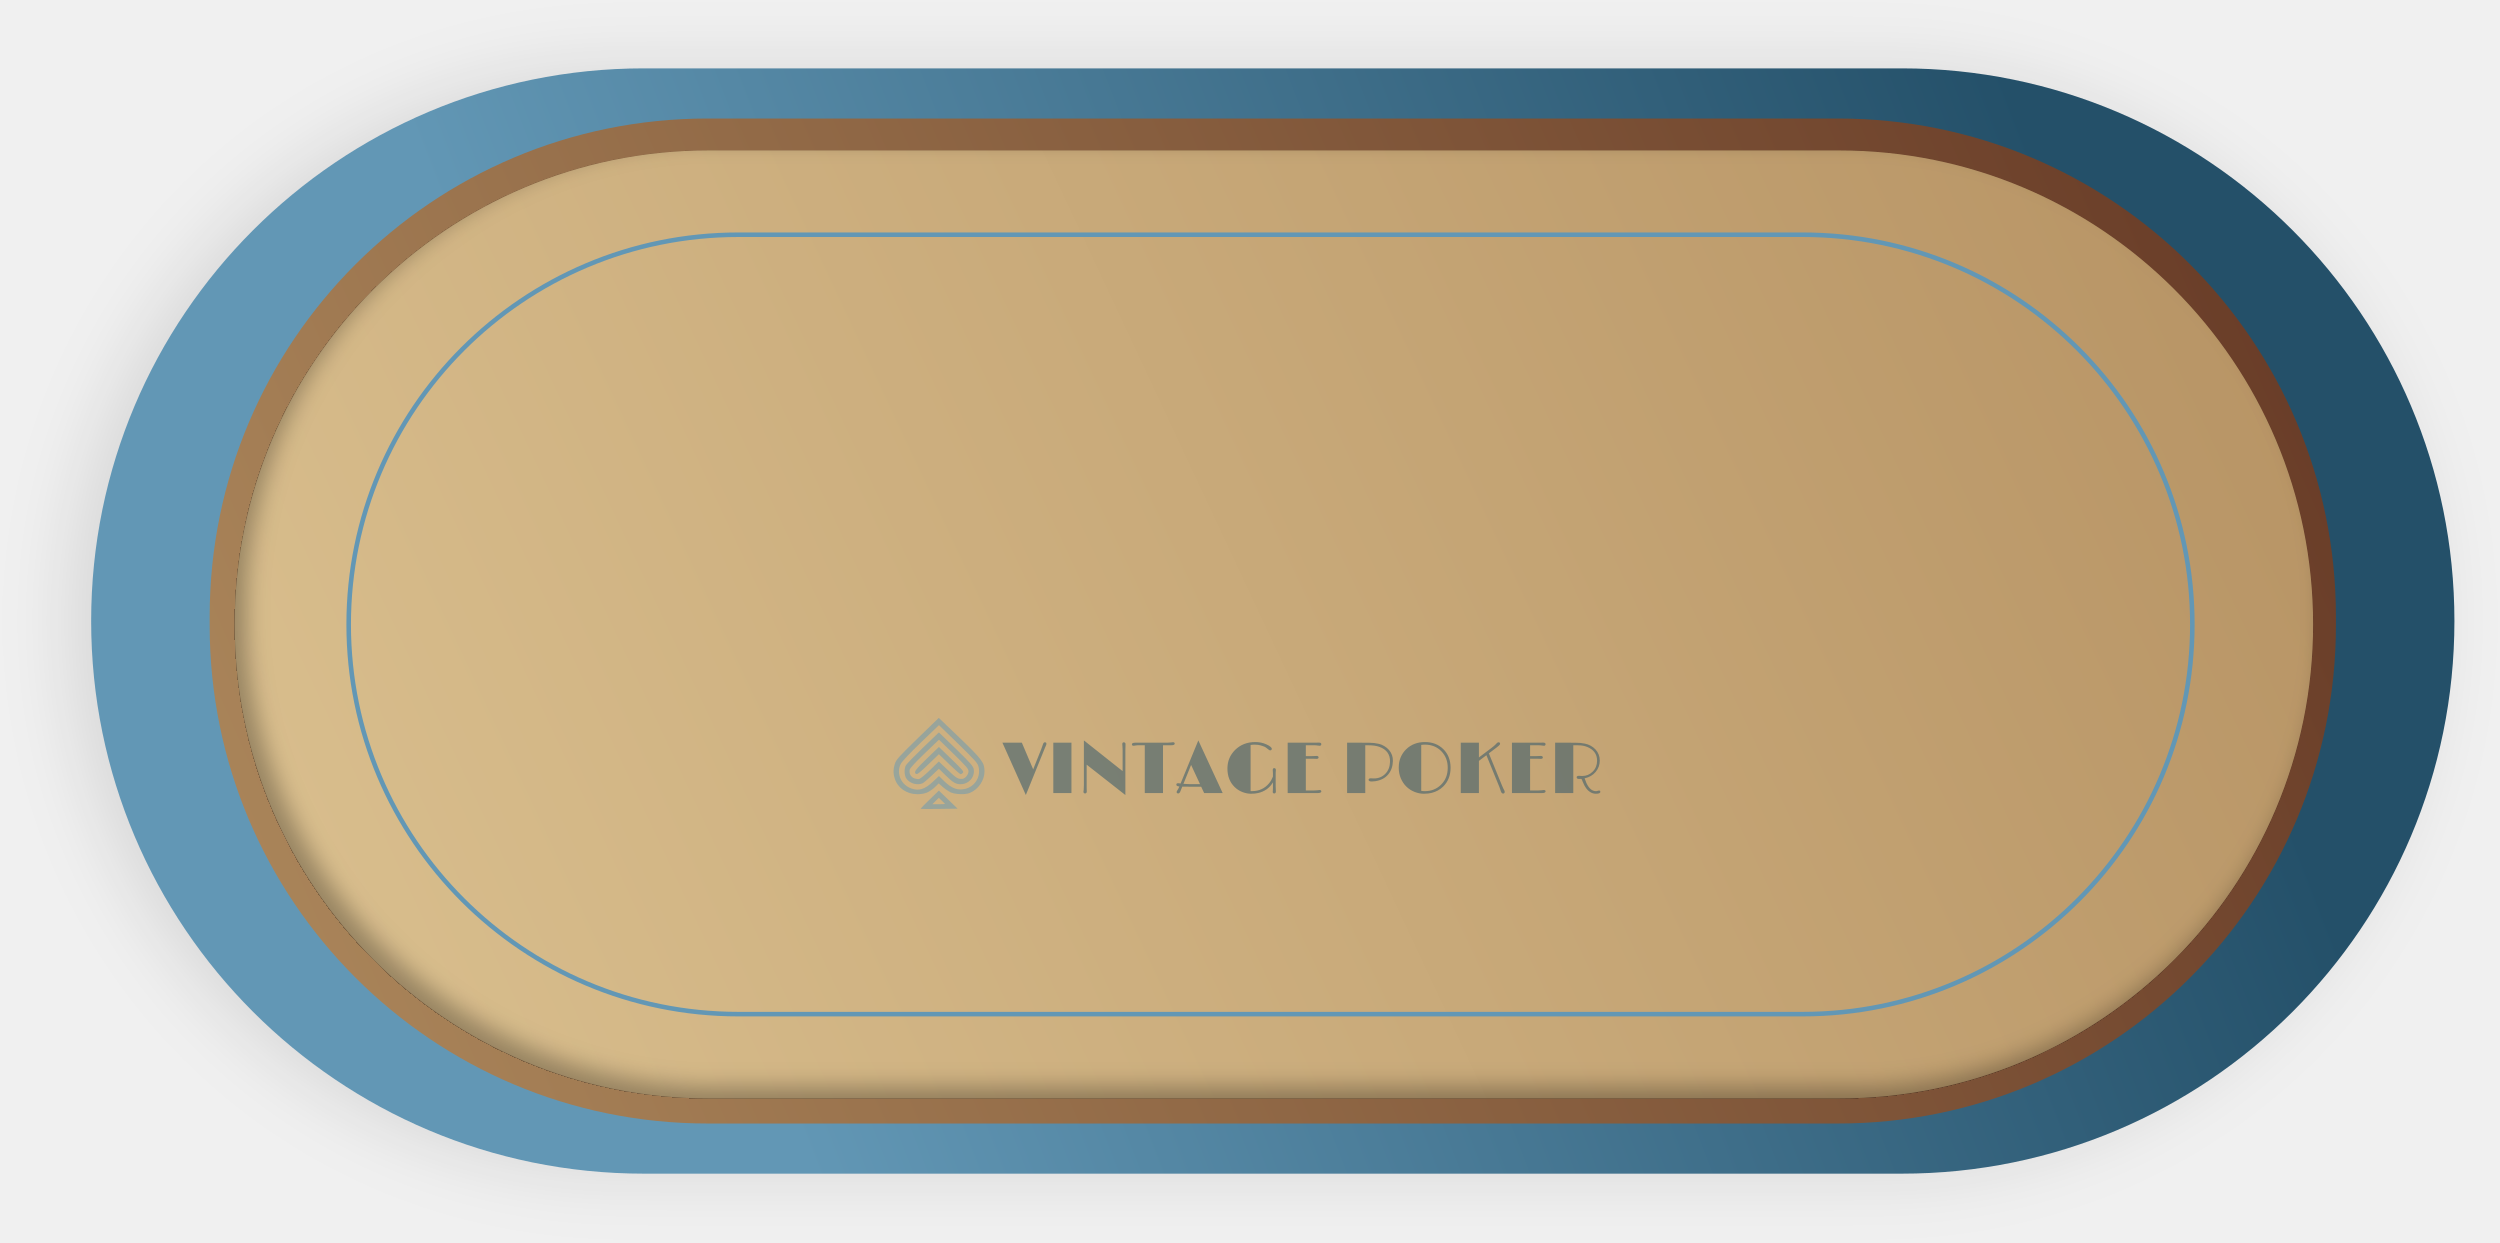
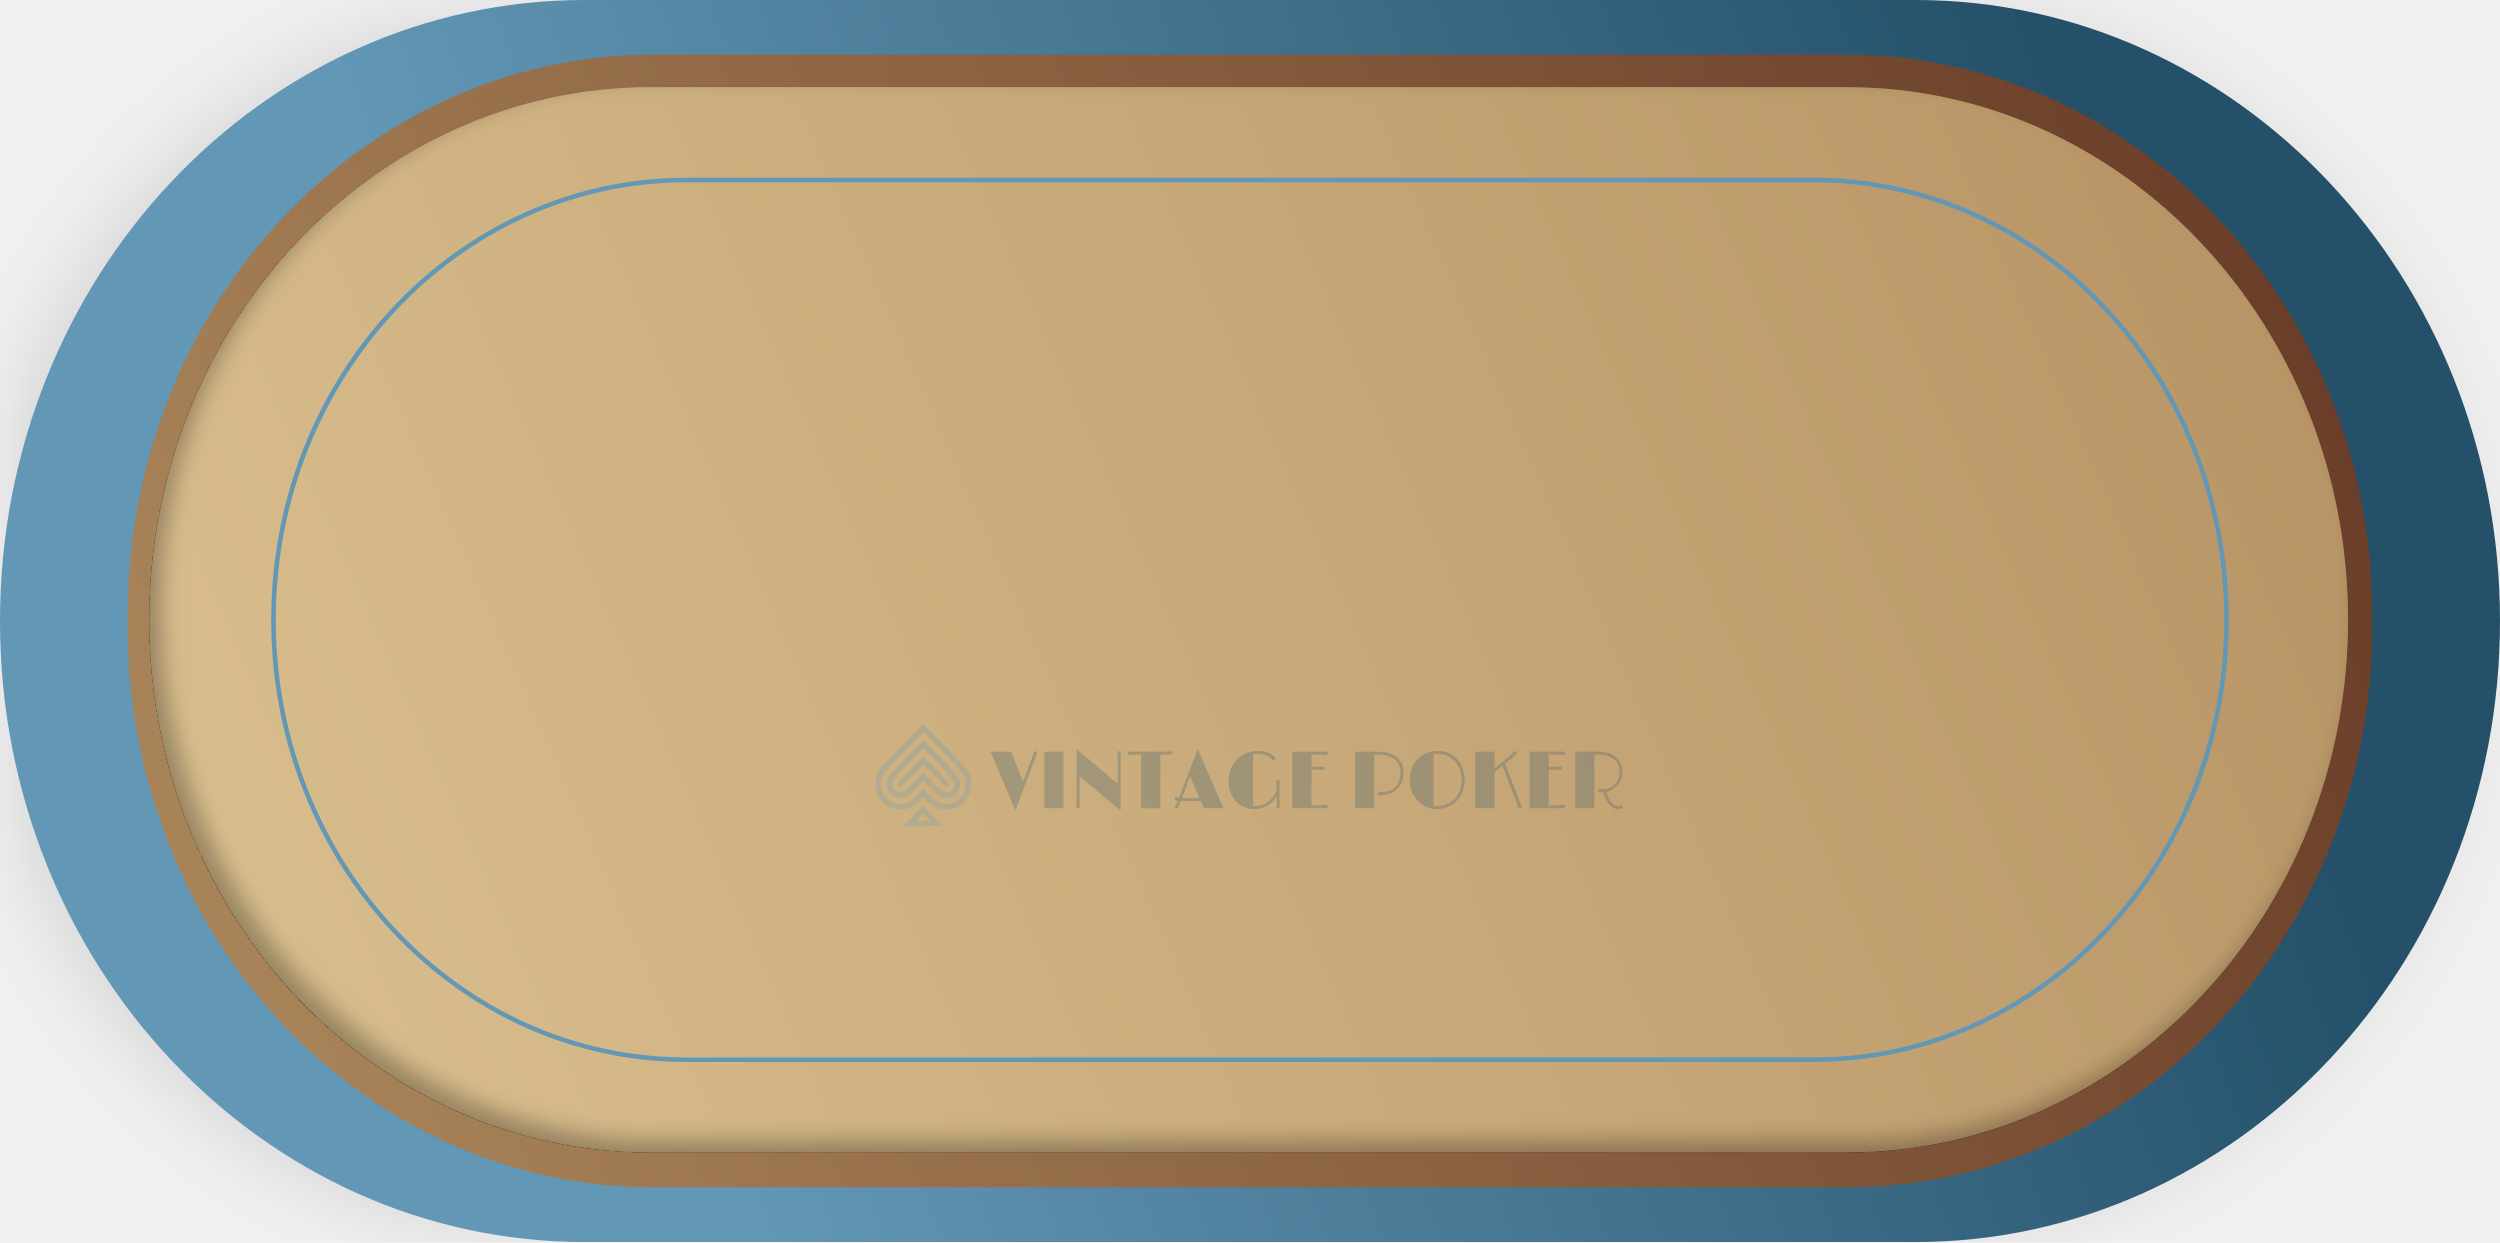
<svg xmlns="http://www.w3.org/2000/svg" width="1097" height="545" viewBox="0 0 1097 545" fill="none">
-   <g filter="url(#filter0_d)">
-     <rect x="40" y="30" width="1037" height="485" rx="242.5" fill="url(#paint0_linear)" />
-   </g>
-   <rect x="92" y="52" width="933" height="441" rx="218.5" fill="url(#paint1_linear)" />
-   <g filter="url(#filter1_i)">
-     <rect x="103" y="66" width="912" height="416" rx="208" fill="url(#paint2_linear)" />
-   </g>
-   <rect x="153" y="103" width="809" height="342" rx="171" stroke="#6297B5" stroke-width="2" />
-   <g opacity="0.5" clip-path="url(#clip0)">
-     <path fill-rule="evenodd" clip-rule="evenodd" d="M411.982 346.903L407.978 350.771C405.75 352.925 403.934 354.759 403.934 354.879C403.934 354.998 407.607 355.038 412.065 354.959L420.196 354.839L411.982 346.903ZM411.941 350.093L409.134 352.885H411.899C413.427 352.885 414.665 352.845 414.665 352.765C414.665 352.685 414.046 352.087 413.303 351.369L411.941 350.093Z" fill="#6297B5" />
-     <path d="M411.982 330.951L407.442 335.338C403.108 339.525 402.365 340.044 401.746 339.446C400.962 338.728 401.87 337.492 406.74 332.826L411.982 327.761L417.513 333.105C422.301 337.731 423.002 338.568 422.548 339.087C422.218 339.446 421.764 339.725 421.516 339.725C421.269 339.725 418.999 337.731 416.522 335.338L411.982 330.951Z" fill="#6297B5" />
-     <path fill-rule="evenodd" clip-rule="evenodd" d="M404.883 343.673C405.378 343.434 407.194 341.918 408.886 340.283L411.982 337.332L414.871 340.163C418.173 343.394 419.37 344.111 421.475 344.111C425.148 344.111 427.914 340.921 427.253 337.412C427.006 336.176 425.726 334.74 419.494 328.639L411.982 321.381L405.048 328.04C401.209 331.749 397.825 335.219 397.495 335.817C396.752 337.212 396.752 339.844 397.536 341.36C398.816 343.673 402.489 344.829 404.883 343.673ZM399.187 337.731C398.816 339.326 399.641 340.881 401.086 341.479C401.787 341.759 402.778 341.918 403.273 341.838C403.81 341.719 405.956 339.964 408.102 337.89L411.941 334.142L415.944 337.93C419.7 341.519 420.361 341.918 422.301 341.759C423.539 341.639 424.983 339.884 424.983 338.449C424.983 337.372 424.075 336.335 418.503 330.872L412.023 324.571L405.708 330.632C401.829 334.341 399.311 337.093 399.187 337.731Z" fill="#6297B5" />
-     <path fill-rule="evenodd" clip-rule="evenodd" d="M406.947 347.701C407.937 347.262 409.464 346.185 410.331 345.308L411.899 343.753L413.716 345.348C414.706 346.225 416.316 347.302 417.265 347.74C419.329 348.618 423.58 348.737 425.561 347.94C429.235 346.464 432 342.437 432 338.528C432 334.62 430.968 333.264 420.98 323.654L411.941 315L402.613 324.052C393.945 332.507 393.243 333.304 392.624 335.298C391.799 337.97 391.799 339.047 392.583 341.559C393.863 345.747 397.825 348.498 402.571 348.498C404.346 348.498 405.75 348.219 406.947 347.701ZM400.012 346.026C395.39 344.47 393.161 339.326 395.266 335.179C395.761 334.182 399.27 330.433 404.057 325.847L412.023 318.19L420.526 326.445C428.45 334.222 429.028 334.86 429.441 336.694C430.349 340.881 427.831 345.029 423.704 346.105C420.361 346.983 417.637 346.026 414.252 342.716L412.023 340.522L409.299 343.075C405.832 346.305 403.273 347.142 400.012 346.026Z" fill="#6297B5" />
-     <path d="M458.531 325.719C458.958 325.719 459.172 325.943 459.172 326.391C459.172 326.62 459.099 326.885 458.953 327.188C458.818 327.479 458.708 327.719 458.625 327.906L450.141 348.859L439.859 325.891H448.391L453.359 337.578L456.844 328.859C457.219 327.922 457.464 327.245 457.578 326.828C457.693 326.411 457.818 326.125 457.953 325.969C458.089 325.802 458.281 325.719 458.531 325.719ZM462.188 325.891H470.156V348H462.188V325.891ZM476.828 345.766L476.875 347.328C476.875 347.599 476.802 347.807 476.656 347.953C476.51 348.099 476.333 348.172 476.125 348.172C475.927 348.172 475.76 348.104 475.625 347.969C475.49 347.833 475.422 347.688 475.422 347.531C475.422 347.365 475.432 347.214 475.453 347.078C475.484 346.932 475.51 346.771 475.531 346.594C475.583 346.292 475.609 345.536 475.609 344.328V324.891L492.594 338.359V329.047C492.594 328.339 492.573 327.833 492.531 327.531C492.479 327.042 492.453 326.698 492.453 326.5C492.453 325.979 492.677 325.719 493.125 325.719C493.302 325.719 493.469 325.781 493.625 325.906C493.792 326.031 493.875 326.214 493.875 326.453V327L493.812 329.266V348.859L476.828 335.531V345.766ZM515.469 326.297C515.469 326.776 514.964 327.016 513.953 327.016H510.328V348H502.328V327.016H499.984C499.182 327.016 498.63 327.052 498.328 327.125C497.932 327.208 497.646 327.25 497.469 327.25C496.938 327.25 496.672 327.042 496.672 326.625C496.672 326.135 497.188 325.891 498.219 325.891H512.156C512.875 325.891 513.406 325.859 513.75 325.797C514.167 325.724 514.479 325.688 514.688 325.688C515.208 325.688 515.469 325.891 515.469 326.297ZM522.703 345.219C520.797 345.219 519.495 345.203 518.797 345.172L518.344 346.25C518.208 346.552 518.083 346.87 517.969 347.203C517.729 347.849 517.396 348.172 516.969 348.172C516.771 348.172 516.609 348.109 516.484 347.984C516.359 347.859 516.297 347.729 516.297 347.594C516.297 347.365 516.396 347.109 516.594 346.828C516.906 346.391 517.214 345.818 517.516 345.109C516.62 345.026 516.172 344.766 516.172 344.328C516.172 343.891 516.427 343.672 516.938 343.672C517.25 343.672 517.615 343.724 518.031 343.828L525.828 324.891L536.516 348H528.375L527.078 345.219H522.703ZM519.297 343.953C520.297 344.036 521.193 344.078 521.984 344.078H526.562L522.656 335.656L519.297 343.953ZM558.531 346.859L558.562 345.781V343.312C557.094 345.76 554.927 347.318 552.062 347.984C551.156 348.193 550.099 348.297 548.891 348.297C547.693 348.297 546.448 348.047 545.156 347.547C543.875 347.047 542.75 346.323 541.781 345.375C539.656 343.312 538.594 340.599 538.594 337.234C538.594 334.016 539.719 331.292 541.969 329.062C544.312 326.76 547.255 325.609 550.797 325.609C552.589 325.609 554.208 325.943 555.656 326.609C556.542 327.005 557.167 327.375 557.531 327.719C557.896 328.052 558.078 328.323 558.078 328.531C558.078 328.729 558.016 328.901 557.891 329.047C557.766 329.193 557.589 329.266 557.359 329.266C557.141 329.266 556.896 329.146 556.625 328.906C555.823 328.198 555.115 327.734 554.5 327.516C553.896 327.297 553.411 327.141 553.047 327.047C552.682 326.953 552.354 326.885 552.062 326.844C551.615 326.781 551.083 326.75 550.469 326.75C549.854 326.75 549.286 326.802 548.766 326.906V347.125C548.88 347.135 548.995 347.141 549.109 347.141H549.422C552.516 347.141 555.021 345.969 556.938 343.625C557.594 342.823 558.135 341.875 558.562 340.781V339.281C558.562 339.281 558.536 338.812 558.484 337.875C558.484 337.323 558.703 337.047 559.141 337.047C559.37 337.047 559.547 337.125 559.672 337.281C559.797 337.427 559.859 337.609 559.859 337.828L559.766 339.125V344.938L559.859 347.359C559.859 347.609 559.786 347.807 559.641 347.953C559.505 348.099 559.344 348.172 559.156 348.172C558.698 348.172 558.469 347.932 558.469 347.453C558.469 347.328 558.49 347.13 558.531 346.859ZM579 346.656C579.531 346.656 579.797 346.865 579.797 347.281C579.797 347.469 579.682 347.635 579.453 347.781C579.224 347.927 578.828 348 578.266 348H565.031V325.891C569.135 325.891 573.24 325.891 577.344 325.891L578.625 325.844C579.406 325.844 579.797 326.073 579.797 326.531C579.797 326.708 579.729 326.875 579.594 327.031C579.469 327.177 579.323 327.25 579.156 327.25C578.885 327.25 578.599 327.219 578.297 327.156C577.849 327.062 577.234 327.016 576.453 327.016H573V331.781H575.844C575.844 331.781 576.484 331.755 577.766 331.703C577.995 331.703 578.188 331.76 578.344 331.875C578.51 331.979 578.594 332.13 578.594 332.328C578.594 332.766 578.302 332.984 577.719 332.984L577.047 332.969C576.703 332.938 576.417 332.922 576.188 332.922H573V346.859H576.453C577.224 346.859 577.771 346.828 578.094 346.766C578.479 346.693 578.781 346.656 579 346.656ZM601.453 341.516L602.844 341.578C604.865 341.578 606.531 340.911 607.844 339.578C609.177 338.234 609.875 336.495 609.938 334.359C610.052 331.068 608.469 328.844 605.188 327.688C603.958 327.25 602.359 327.031 600.391 327.031H599.078V348H591.109V325.891H597.094C600.323 325.891 602.271 325.938 602.938 326.031C603.604 326.125 604.297 326.245 605.016 326.391C605.745 326.536 606.526 326.854 607.359 327.344C608.203 327.833 608.917 328.417 609.5 329.094C610.677 330.469 611.245 332.083 611.203 333.938C611.141 336.302 610.448 338.271 609.125 339.844C607.781 341.427 605.927 342.406 603.562 342.781C602.875 342.875 602.333 342.922 601.938 342.922C601 342.922 600.531 342.667 600.531 342.156C600.531 341.969 600.615 341.818 600.781 341.703C600.948 341.578 601.172 341.516 601.453 341.516ZM617.141 345.188C616.109 344.177 615.286 342.958 614.672 341.531C614.068 340.094 613.766 338.531 613.766 336.844C613.766 335.146 614.052 333.625 614.625 332.281C615.208 330.927 616.01 329.755 617.031 328.766C619.219 326.661 621.964 325.609 625.266 325.609C628.547 325.609 631.234 326.646 633.328 328.719C635.453 330.823 636.516 333.552 636.516 336.906C636.516 340.25 635.427 343 633.25 345.156C631.885 346.49 630.208 347.411 628.219 347.922C627.229 348.172 626.078 348.297 624.766 348.297C623.464 348.297 622.125 348.031 620.75 347.5C619.375 346.958 618.172 346.188 617.141 345.188ZM625.25 326.75C624.677 326.75 624.141 326.792 623.641 326.875V347.031C624.12 347.115 624.656 347.156 625.25 347.156C628.031 347.156 630.375 346.229 632.281 344.375C634.271 342.448 635.266 339.958 635.266 336.906C635.266 334 634.333 331.583 632.469 329.656C630.583 327.719 628.177 326.75 625.25 326.75ZM640.984 325.891H648.953V332.359L654.516 328.156C655.297 327.562 655.865 327.078 656.219 326.703C656.573 326.328 656.792 326.104 656.875 326.031C656.969 325.948 657.052 325.885 657.125 325.844C657.25 325.76 657.406 325.719 657.594 325.719C657.792 325.719 657.948 325.776 658.062 325.891C658.177 325.995 658.234 326.115 658.234 326.25C658.234 326.375 658.219 326.484 658.188 326.578C658.156 326.661 658.094 326.76 658 326.875C657.792 327.125 657.396 327.474 656.812 327.922L653.312 330.578L659.172 344.906C659.286 345.177 659.396 345.417 659.5 345.625L659.75 346.188L660.031 346.719C660.104 346.865 660.167 347.005 660.219 347.141C660.271 347.276 660.292 347.406 660.281 347.531C660.271 347.656 660.234 347.771 660.172 347.875C660.026 348.104 659.849 348.219 659.641 348.219C659.349 348.219 659.13 348.135 658.984 347.969C658.797 347.74 658.656 347.484 658.562 347.203L658.281 346.328C658.188 346.036 658.062 345.688 657.906 345.281L652.234 331.391L648.953 333.875V348H640.984V325.891ZM677.406 346.656C677.938 346.656 678.203 346.865 678.203 347.281C678.203 347.469 678.089 347.635 677.859 347.781C677.63 347.927 677.234 348 676.672 348H663.438V325.891C667.542 325.891 671.646 325.891 675.75 325.891L677.031 325.844C677.812 325.844 678.203 326.073 678.203 326.531C678.203 326.708 678.135 326.875 678 327.031C677.875 327.177 677.729 327.25 677.562 327.25C677.292 327.25 677.005 327.219 676.703 327.156C676.255 327.062 675.641 327.016 674.859 327.016H671.406V331.781H674.25C674.25 331.781 674.891 331.755 676.172 331.703C676.401 331.703 676.594 331.76 676.75 331.875C676.917 331.979 677 332.13 677 332.328C677 332.766 676.708 332.984 676.125 332.984L675.453 332.969C675.109 332.938 674.823 332.922 674.594 332.922H671.406V346.859H674.859C675.63 346.859 676.177 346.828 676.5 346.766C676.885 346.693 677.188 346.656 677.406 346.656ZM692.922 340.422L694.203 340.516C696.036 340.516 697.594 339.875 698.875 338.594C700.156 337.312 700.797 335.719 700.797 333.812C700.797 331.312 699.698 329.458 697.5 328.25C696.292 327.583 695 327.198 693.625 327.094C693.042 327.042 692.5 327.016 692 327.016H690.938C690.719 327.016 690.526 327.021 690.359 327.031V348H682.391V325.891C684.828 325.891 686.802 325.891 688.312 325.891C689.823 325.891 690.807 325.896 691.266 325.906C691.724 325.917 692.13 325.932 692.484 325.953C692.849 325.964 693.188 325.979 693.5 326C693.958 326.042 694.604 326.141 695.438 326.297C696.281 326.453 697.115 326.75 697.938 327.188C698.76 327.625 699.469 328.167 700.062 328.812C701.344 330.188 701.984 331.823 701.984 333.719C701.984 335.594 701.391 337.25 700.203 338.688C698.984 340.156 697.359 341.104 695.328 341.531C696.297 344.531 697.531 346.323 699.031 346.906C699.49 347.083 699.948 347.172 700.406 347.172L701.641 346.875C702.026 346.875 702.219 347.073 702.219 347.469C702.219 348.021 701.573 348.297 700.281 348.297C699.344 348.297 698.484 348.036 697.703 347.516C696.484 346.786 695.448 345.37 694.594 343.266L694.141 342.156C694.068 341.979 694 341.87 693.938 341.828C693.885 341.786 693.786 341.766 693.641 341.766C693.505 341.766 693.385 341.776 693.281 341.797L692.906 341.812C692.49 341.812 692.203 341.734 692.047 341.578C691.901 341.422 691.828 341.26 691.828 341.094C691.828 340.646 692.193 340.422 692.922 340.422Z" fill="#245069" />
+   <g clip-path="url(#clip0)">
+     <g filter="url(#filter0_d)">
+       <path d="M840.469 0H256.531C114.853 0 0 122.002 0 272.5C0 422.998 114.853 545 256.531 545H840.469C982.147 545 1097 422.998 1097 272.5C1097 122.002 982.147 0 840.469 0Z" fill="url(#paint0_linear)" />
+     </g>
+     <path d="M810.322 24H286.678C159.278 24 56 134.248 56 270.246V274.754C56 410.752 159.278 521 286.678 521H810.322C937.722 521 1041 410.752 1041 274.754V270.246C1041 134.248 937.722 24 810.322 24Z" fill="url(#paint1_linear)" />
+     <g filter="url(#filter1_i)">
+       <path d="M810.32 38.206H285.622C164.1 38.206 65.587 142.852 65.587 271.938C65.587 401.025 164.1 505.67 285.622 505.67H810.32C931.842 505.67 1030.35 401.025 1030.35 271.938C1030.35 142.852 931.842 38.206 810.32 38.206Z" fill="url(#paint2_linear)" />
+     </g>
+     <path d="M795.854 79H301.146C201.102 79 120 165.409 120 272C120 378.591 201.102 465 301.146 465H795.854C895.898 465 977 378.591 977 272C977 165.409 895.898 79 795.854 79Z" stroke="#6297B5" stroke-width="2" />
+     <g opacity="0.5">
+       <path opacity="0.5" fill-rule="evenodd" clip-rule="evenodd" d="M405.141 353.437L400.905 357.784C398.548 360.204 396.627 362.265 396.627 362.4C396.627 362.534 400.513 362.579 405.229 362.49L413.83 362.355L405.141 353.437ZM405.098 357.022L402.128 360.159H405.053C406.67 360.159 407.979 360.114 407.979 360.025C407.979 359.935 407.324 359.263 406.538 358.456L405.098 357.022Z" fill="#6297B5" />
+       <path opacity="0.5" d="M405.141 335.512L400.338 340.442C395.754 345.147 394.968 345.73 394.313 345.058C393.483 344.251 394.444 342.862 399.596 337.619L405.141 331.927L410.992 337.932C416.057 343.131 416.799 344.071 416.318 344.654C415.969 345.058 415.489 345.371 415.227 345.371C414.965 345.371 412.564 343.131 409.944 340.442L405.141 335.512Z" fill="#6297B5" />
+       <path opacity="0.5" fill-rule="evenodd" clip-rule="evenodd" d="M397.631 349.808C398.155 349.539 400.076 347.836 401.866 345.998L405.141 342.682L408.197 345.864C411.69 349.494 412.956 350.3 415.183 350.3C419.069 350.3 421.995 346.715 421.296 342.772C421.034 341.383 419.68 339.77 413.088 332.914L405.141 324.758L397.806 332.241C393.745 336.409 390.165 340.308 389.816 340.98C389.03 342.547 389.03 345.505 389.859 347.209C391.213 349.808 395.099 351.107 397.631 349.808ZM391.606 343.131C391.213 344.923 392.086 346.67 393.615 347.342C394.356 347.657 395.404 347.836 395.928 347.746C396.496 347.612 398.766 345.64 401.037 343.309L405.098 339.098L409.332 343.354C413.306 347.387 414.005 347.836 416.057 347.657C417.367 347.522 418.894 345.55 418.894 343.938C418.894 342.727 417.934 341.562 412.039 335.423L405.184 328.343L398.504 335.153C394.401 339.321 391.737 342.414 391.606 343.131Z" fill="#6297B5" />
+       <path opacity="0.5" fill-rule="evenodd" clip-rule="evenodd" d="M399.815 354.334C400.862 353.841 402.477 352.631 403.394 351.645L405.053 349.898L406.975 351.69C408.023 352.675 409.726 353.886 410.73 354.378C412.913 355.365 417.41 355.498 419.506 354.603C423.392 352.944 426.317 348.419 426.317 344.026C426.317 339.635 425.226 338.111 414.66 327.312L405.098 317.588L395.23 327.759C386.06 337.26 385.318 338.156 384.663 340.397C383.79 343.399 383.79 344.609 384.62 347.432C385.974 352.138 390.165 355.23 395.185 355.23C397.063 355.23 398.548 354.916 399.815 354.334ZM392.478 352.452C387.589 350.703 385.231 344.923 387.458 340.263C387.981 339.143 391.693 334.93 396.757 329.776L405.184 321.172L414.179 330.449C422.562 339.188 423.173 339.905 423.61 341.965C424.571 346.67 421.907 351.332 417.541 352.541C414.005 353.527 411.123 352.452 407.542 348.732L405.184 346.267L402.303 349.136C398.635 352.765 395.928 353.706 392.478 352.452Z" fill="#6297B5" />
+       <path opacity="0.5" d="M454.383 329.633C454.835 329.633 455.061 329.884 455.061 330.388C455.061 330.645 454.984 330.943 454.83 331.283C454.687 331.61 454.571 331.88 454.483 332.09L445.508 355.635L434.631 329.826H443.657L448.912 342.959L452.599 333.161C452.995 332.108 453.255 331.347 453.375 330.879C453.497 330.41 453.629 330.089 453.772 329.914C453.916 329.726 454.119 329.633 454.383 329.633ZM458.252 329.826H466.681V354.67H458.252V329.826ZM473.739 352.16L473.789 353.915C473.789 354.219 473.711 354.453 473.557 354.617C473.403 354.781 473.215 354.863 472.995 354.863C472.786 354.863 472.609 354.787 472.466 354.635C472.324 354.482 472.252 354.32 472.252 354.143C472.252 353.957 472.262 353.787 472.284 353.634C472.317 353.47 472.345 353.289 472.367 353.09C472.422 352.751 472.449 351.901 472.449 350.544V328.702L490.417 343.836V333.372C490.417 332.577 490.395 332.008 490.351 331.669C490.295 331.119 490.268 330.733 490.268 330.51C490.268 329.925 490.505 329.633 490.979 329.633C491.166 329.633 491.343 329.702 491.508 329.843C491.684 329.983 491.772 330.189 491.772 330.457V331.072L491.706 333.618V355.635L473.739 340.659V352.16ZM514.616 330.282C514.616 330.82 514.081 331.09 513.012 331.09H509.177V354.67H500.714V331.09H498.235C497.386 331.09 496.802 331.131 496.483 331.213C496.064 331.306 495.761 331.353 495.574 331.353C495.012 331.353 494.731 331.119 494.731 330.651C494.731 330.1 495.277 329.826 496.368 329.826H511.111C511.872 329.826 512.433 329.79 512.797 329.72C513.238 329.638 513.568 329.598 513.789 329.598C514.34 329.598 514.616 329.826 514.616 330.282ZM522.268 351.545C520.252 351.545 518.875 351.527 518.136 351.492L517.657 352.704C517.513 353.043 517.381 353.4 517.26 353.775C517.006 354.5 516.654 354.863 516.202 354.863C515.993 354.863 515.822 354.793 515.689 354.652C515.557 354.512 515.492 354.366 515.492 354.214C515.492 353.957 515.596 353.669 515.806 353.353C516.136 352.862 516.462 352.218 516.781 351.421C515.833 351.328 515.359 351.036 515.359 350.544C515.359 350.053 515.629 349.807 516.17 349.807C516.5 349.807 516.886 349.865 517.326 349.982L525.574 328.702L536.88 354.67H528.268L526.896 351.545H522.268ZM518.665 350.122C519.723 350.216 520.671 350.263 521.508 350.263H526.351L522.219 340.799L518.665 350.122ZM560.169 353.388L560.202 352.177V349.402C558.649 352.153 556.357 353.904 553.326 354.652C552.368 354.887 551.249 355.004 549.971 355.004C548.704 355.004 547.387 354.723 546.02 354.161C544.665 353.599 543.475 352.786 542.45 351.72C540.202 349.402 539.079 346.354 539.079 342.572C539.079 338.956 540.269 335.895 542.649 333.389C545.128 330.802 548.241 329.509 551.988 329.509C553.883 329.509 555.596 329.884 557.128 330.633C558.065 331.078 558.726 331.494 559.111 331.88C559.497 332.254 559.69 332.559 559.69 332.793C559.69 333.015 559.624 333.208 559.492 333.372C559.36 333.536 559.173 333.618 558.929 333.618C558.699 333.618 558.44 333.484 558.153 333.214C557.305 332.418 556.556 331.897 555.905 331.652C555.266 331.406 554.753 331.231 554.368 331.125C553.982 331.019 553.635 330.943 553.326 330.897C552.853 330.826 552.29 330.791 551.641 330.791C550.99 330.791 550.389 330.85 549.839 330.967V353.687C549.96 353.698 550.081 353.705 550.202 353.705H550.533C553.806 353.705 556.456 352.388 558.484 349.754C559.178 348.853 559.75 347.787 560.202 346.558V344.872C560.202 344.872 560.175 344.345 560.119 343.293C560.119 342.672 560.351 342.362 560.814 342.362C561.057 342.362 561.244 342.45 561.376 342.625C561.508 342.789 561.574 342.994 561.574 343.24L561.476 344.697V351.229L561.574 353.95C561.574 354.231 561.497 354.453 561.343 354.617C561.2 354.781 561.029 354.863 560.83 354.863C560.346 354.863 560.104 354.594 560.104 354.055C560.104 353.915 560.126 353.692 560.169 353.388ZM581.823 353.16C582.384 353.16 582.666 353.395 582.666 353.862C582.666 354.073 582.544 354.26 582.302 354.424C582.059 354.588 581.641 354.67 581.046 354.67H567.045V329.826C571.387 329.826 575.729 329.826 580.071 329.826L581.426 329.773C582.252 329.773 582.666 330.03 582.666 330.545C582.666 330.744 582.594 330.932 582.451 331.107C582.319 331.271 582.164 331.353 581.988 331.353C581.701 331.353 581.398 331.318 581.079 331.247C580.605 331.142 579.954 331.09 579.128 331.09H575.475V336.445H578.484C578.484 336.445 579.161 336.415 580.517 336.357C580.759 336.357 580.964 336.421 581.129 336.55C581.304 336.667 581.393 336.837 581.393 337.059C581.393 337.551 581.084 337.796 580.467 337.796L579.757 337.78C579.393 337.745 579.09 337.727 578.848 337.727H575.475V353.388H579.128C579.944 353.388 580.522 353.353 580.864 353.283C581.271 353.201 581.591 353.16 581.823 353.16ZM605.575 347.384L607.046 347.454C609.184 347.454 610.946 346.704 612.335 345.206C613.746 343.696 614.484 341.742 614.551 339.342C614.671 335.643 612.997 333.144 609.526 331.845C608.225 331.353 606.533 331.107 604.451 331.107H603.062V354.67H594.632V329.826H600.963C604.379 329.826 606.44 329.879 607.146 329.983C607.85 330.089 608.583 330.224 609.344 330.388C610.115 330.551 610.941 330.908 611.822 331.459C612.715 332.008 613.47 332.664 614.087 333.425C615.332 334.97 615.933 336.784 615.889 338.868C615.823 341.525 615.09 343.738 613.691 345.505C612.269 347.284 610.308 348.384 607.806 348.805C607.079 348.911 606.506 348.964 606.088 348.964C605.095 348.964 604.599 348.677 604.599 348.103C604.599 347.893 604.688 347.723 604.864 347.594C605.04 347.454 605.277 347.384 605.575 347.384ZM622.17 351.51C621.079 350.374 620.208 349.004 619.558 347.401C618.92 345.786 618.6 344.03 618.6 342.134C618.6 340.226 618.903 338.517 619.509 337.006C620.125 335.485 620.974 334.168 622.054 333.057C624.369 330.691 627.272 329.509 630.765 329.509C634.236 329.509 637.079 330.674 639.294 333.004C641.542 335.368 642.666 338.435 642.666 342.204C642.666 345.961 641.514 349.052 639.211 351.474C637.767 352.973 635.993 354.008 633.889 354.582C632.842 354.863 631.624 355.004 630.237 355.004C628.859 355.004 627.443 354.705 625.988 354.108C624.534 353.499 623.261 352.634 622.17 351.51ZM630.749 330.791C630.142 330.791 629.575 330.838 629.046 330.932V353.581C629.553 353.676 630.12 353.722 630.749 353.722C633.69 353.722 636.17 352.68 638.186 350.597C640.291 348.431 641.344 345.633 641.344 342.204C641.344 338.938 640.357 336.222 638.385 334.057C636.39 331.88 633.845 330.791 630.749 330.791ZM647.393 329.826H655.823V337.094L661.708 332.371C662.534 331.704 663.135 331.16 663.509 330.738C663.884 330.317 664.116 330.065 664.203 329.983C664.303 329.89 664.391 329.819 664.468 329.773C664.6 329.679 664.765 329.633 664.964 329.633C665.173 329.633 665.338 329.697 665.459 329.826C665.581 329.943 665.641 330.078 665.641 330.229C665.641 330.37 665.625 330.492 665.592 330.598C665.558 330.691 665.493 330.802 665.393 330.932C665.173 331.213 664.754 331.605 664.137 332.108L660.434 335.093L666.633 351.193C666.754 351.498 666.87 351.768 666.98 352.001L667.245 352.634L667.542 353.231C667.619 353.395 667.686 353.552 667.741 353.705C667.796 353.857 667.818 354.003 667.806 354.143C667.796 354.284 667.757 354.413 667.691 354.53C667.537 354.787 667.349 354.916 667.129 354.916C666.82 354.916 666.589 354.822 666.434 354.635C666.237 354.378 666.087 354.09 665.988 353.775L665.691 352.791C665.592 352.463 665.459 352.072 665.294 351.615L659.294 336.006L655.823 338.798V354.67H647.393V329.826ZM685.922 353.16C686.485 353.16 686.765 353.395 686.765 353.862C686.765 354.073 686.645 354.26 686.401 354.424C686.159 354.588 685.74 354.67 685.146 354.67H671.146V329.826C675.487 329.826 679.829 329.826 684.17 329.826L685.526 329.773C686.352 329.773 686.765 330.03 686.765 330.545C686.765 330.744 686.693 330.932 686.551 331.107C686.418 331.271 686.264 331.353 686.087 331.353C685.802 331.353 685.498 331.318 685.179 331.247C684.705 331.142 684.055 331.09 683.228 331.09H679.575V336.445H682.584C682.584 336.445 683.262 336.415 684.617 336.357C684.859 336.357 685.063 336.421 685.228 336.55C685.405 336.667 685.493 336.837 685.493 337.059C685.493 337.551 685.184 337.796 684.567 337.796L683.856 337.78C683.492 337.745 683.19 337.727 682.948 337.727H679.575V353.388H683.228C684.043 353.388 684.622 353.353 684.964 353.283C685.371 353.201 685.692 353.16 685.922 353.16ZM702.336 346.155L703.691 346.26C705.63 346.26 707.278 345.54 708.633 344.1C709.989 342.66 710.667 340.87 710.667 338.727C710.667 335.918 709.504 333.834 707.179 332.477C705.901 331.727 704.534 331.295 703.08 331.178C702.463 331.119 701.89 331.09 701.361 331.09H700.237C700.005 331.09 699.801 331.096 699.625 331.107V354.67H691.196V329.826C693.774 329.826 695.862 329.826 697.459 329.826C699.058 329.826 700.099 329.832 700.584 329.843C701.069 329.855 701.498 329.872 701.873 329.896C702.259 329.908 702.617 329.925 702.947 329.948C703.432 329.996 704.115 330.107 704.998 330.282C705.889 330.457 706.772 330.791 707.642 331.283C708.512 331.774 709.262 332.384 709.889 333.108C711.245 334.655 711.922 336.492 711.922 338.622C711.922 340.729 711.295 342.59 710.038 344.206C708.749 345.856 707.03 346.921 704.881 347.401C705.906 350.772 707.212 352.786 708.798 353.441C709.284 353.64 709.768 353.74 710.253 353.74L711.559 353.406C711.967 353.406 712.171 353.628 712.171 354.073C712.171 354.694 711.488 355.004 710.121 355.004C709.13 355.004 708.22 354.711 707.394 354.126C706.104 353.306 705.008 351.715 704.105 349.35L703.625 348.103C703.548 347.904 703.476 347.782 703.411 347.735C703.355 347.687 703.25 347.665 703.097 347.665C702.953 347.665 702.826 347.676 702.716 347.7L702.319 347.717C701.879 347.717 701.575 347.629 701.41 347.454C701.256 347.278 701.179 347.096 701.179 346.91C701.179 346.406 701.565 346.155 702.336 346.155Z" fill="#245069" />
+     </g>
  </g>
  <defs>
-     <filter id="filter0_d" x="0" y="0" width="1097" height="545" filterUnits="userSpaceOnUse" color-interpolation-filters="sRGB">
+     <filter id="filter0_d" x="-40" y="-30" width="1157" height="605" filterUnits="userSpaceOnUse" color-interpolation-filters="sRGB">
      <feFlood flood-opacity="0" result="BackgroundImageFix" />
      <feColorMatrix in="SourceAlpha" type="matrix" values="0 0 0 0 0 0 0 0 0 0 0 0 0 0 0 0 0 0 127 0" />
      <feOffset dx="-10" />
      <feGaussianBlur stdDeviation="15" />
      <feColorMatrix type="matrix" values="0 0 0 0 0 0 0 0 0 0 0 0 0 0 0 0 0 0 0.1 0" />
      <feBlend mode="normal" in2="BackgroundImageFix" result="effect1_dropShadow" />
      <feBlend mode="normal" in="SourceGraphic" in2="effect1_dropShadow" result="shape" />
    </filter>
-     <filter id="filter1_i" x="103" y="61" width="917" height="421" filterUnits="userSpaceOnUse" color-interpolation-filters="sRGB">
+     <filter id="filter1_i" x="65.587" y="33.206" width="969.768" height="472.464" filterUnits="userSpaceOnUse" color-interpolation-filters="sRGB">
      <feFlood flood-opacity="0" result="BackgroundImageFix" />
      <feBlend mode="normal" in="SourceGraphic" in2="BackgroundImageFix" result="shape" />
      <feColorMatrix in="SourceAlpha" type="matrix" values="0 0 0 0 0 0 0 0 0 0 0 0 0 0 0 0 0 0 127 0" result="hardAlpha" />
      <feOffset dx="5" dy="-5" />
      <feGaussianBlur stdDeviation="5" />
      <feComposite in2="hardAlpha" operator="arithmetic" k2="-1" k3="1" />
      <feColorMatrix type="matrix" values="0 0 0 0 0 0 0 0 0 0 0 0 0 0 0 0 0 0 0.3 0" />
      <feBlend mode="normal" in2="shape" result="effect1_innerShadow" />
    </filter>
-     <linearGradient id="paint0_linear" x1="929.227" y1="158.525" x2="310.527" y2="397.907" gradientUnits="userSpaceOnUse">
+     <linearGradient id="paint0_linear" x1="940.677" y1="144.425" x2="276.338" y2="386.402" gradientUnits="userSpaceOnUse">
      <stop stop-color="#245069" />
      <stop offset="1" stop-color="#6297B5" />
    </linearGradient>
-     <linearGradient id="paint1_linear" x1="-21.5" y1="501.5" x2="1158.5" y2="-14" gradientUnits="userSpaceOnUse">
+     <linearGradient id="paint1_linear" x1="-63.826" y1="530.579" x2="1206.88" y2="10.551" gradientUnits="userSpaceOnUse">
      <stop stop-color="#B59162" />
      <stop offset="1" stop-color="#5B2D1D" />
    </linearGradient>
-     <linearGradient id="paint2_linear" x1="67.5" y1="482" x2="1026.5" y2="32.5" gradientUnits="userSpaceOnUse">
+     <linearGradient id="paint2_linear" x1="28.033" y1="505.67" x2="1063.74" y2="48.663" gradientUnits="userSpaceOnUse">
      <stop stop-color="#DCC291" />
      <stop offset="1" stop-color="#B59162" />
    </linearGradient>
    <clipPath id="clip0">
-       <rect width="311" height="40" fill="white" transform="translate(392 315)" />
+       <rect width="1097" height="545" fill="white" />
    </clipPath>
  </defs>
</svg>
